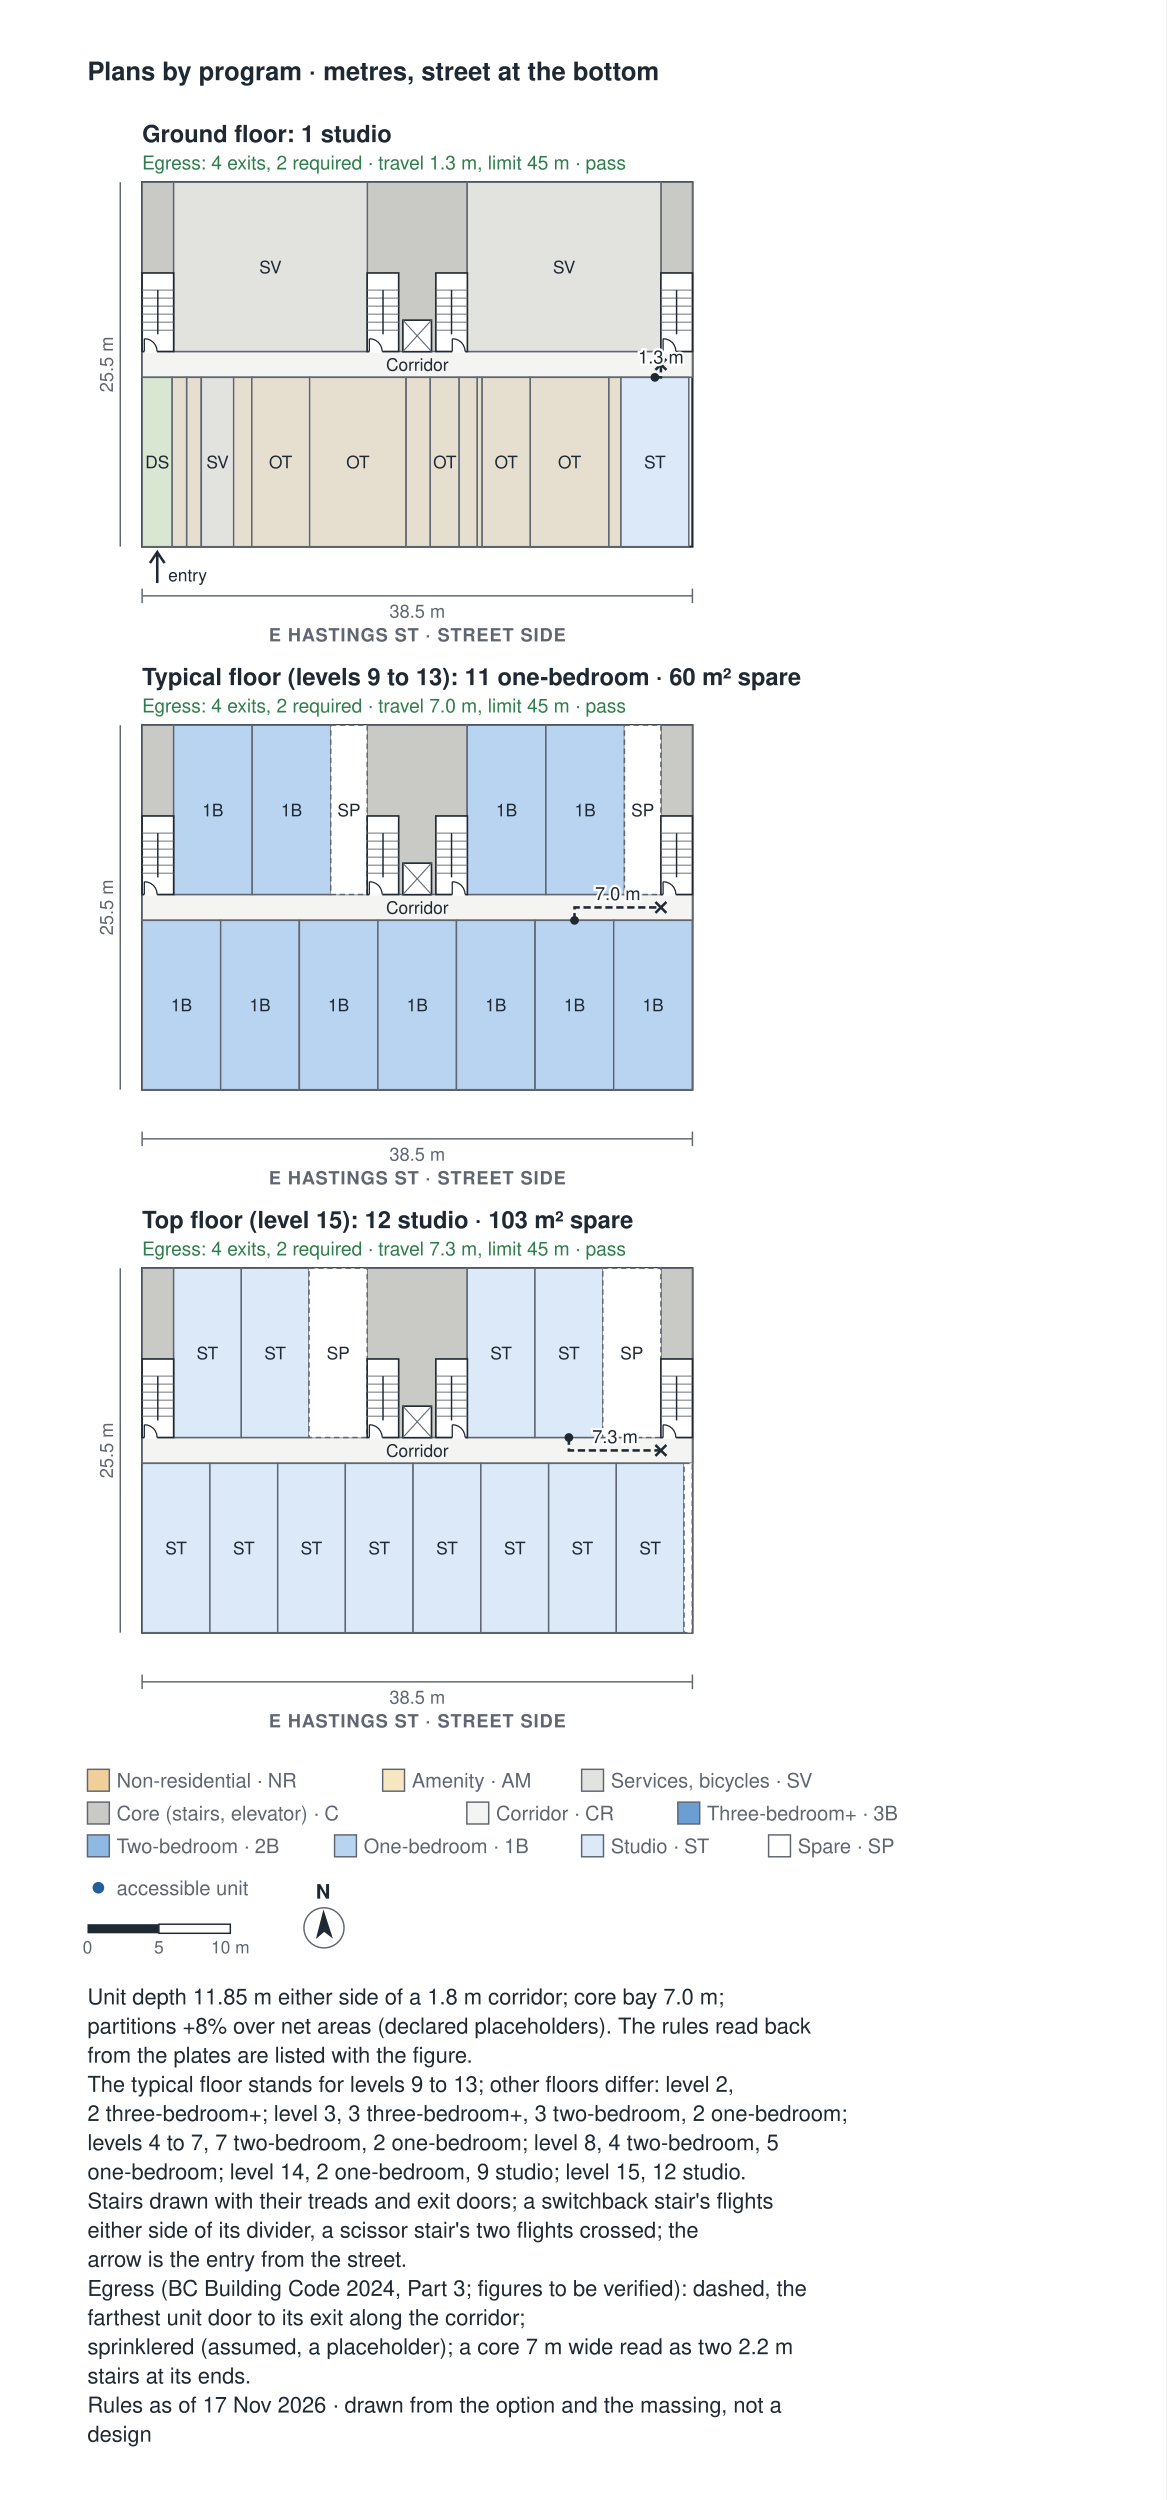
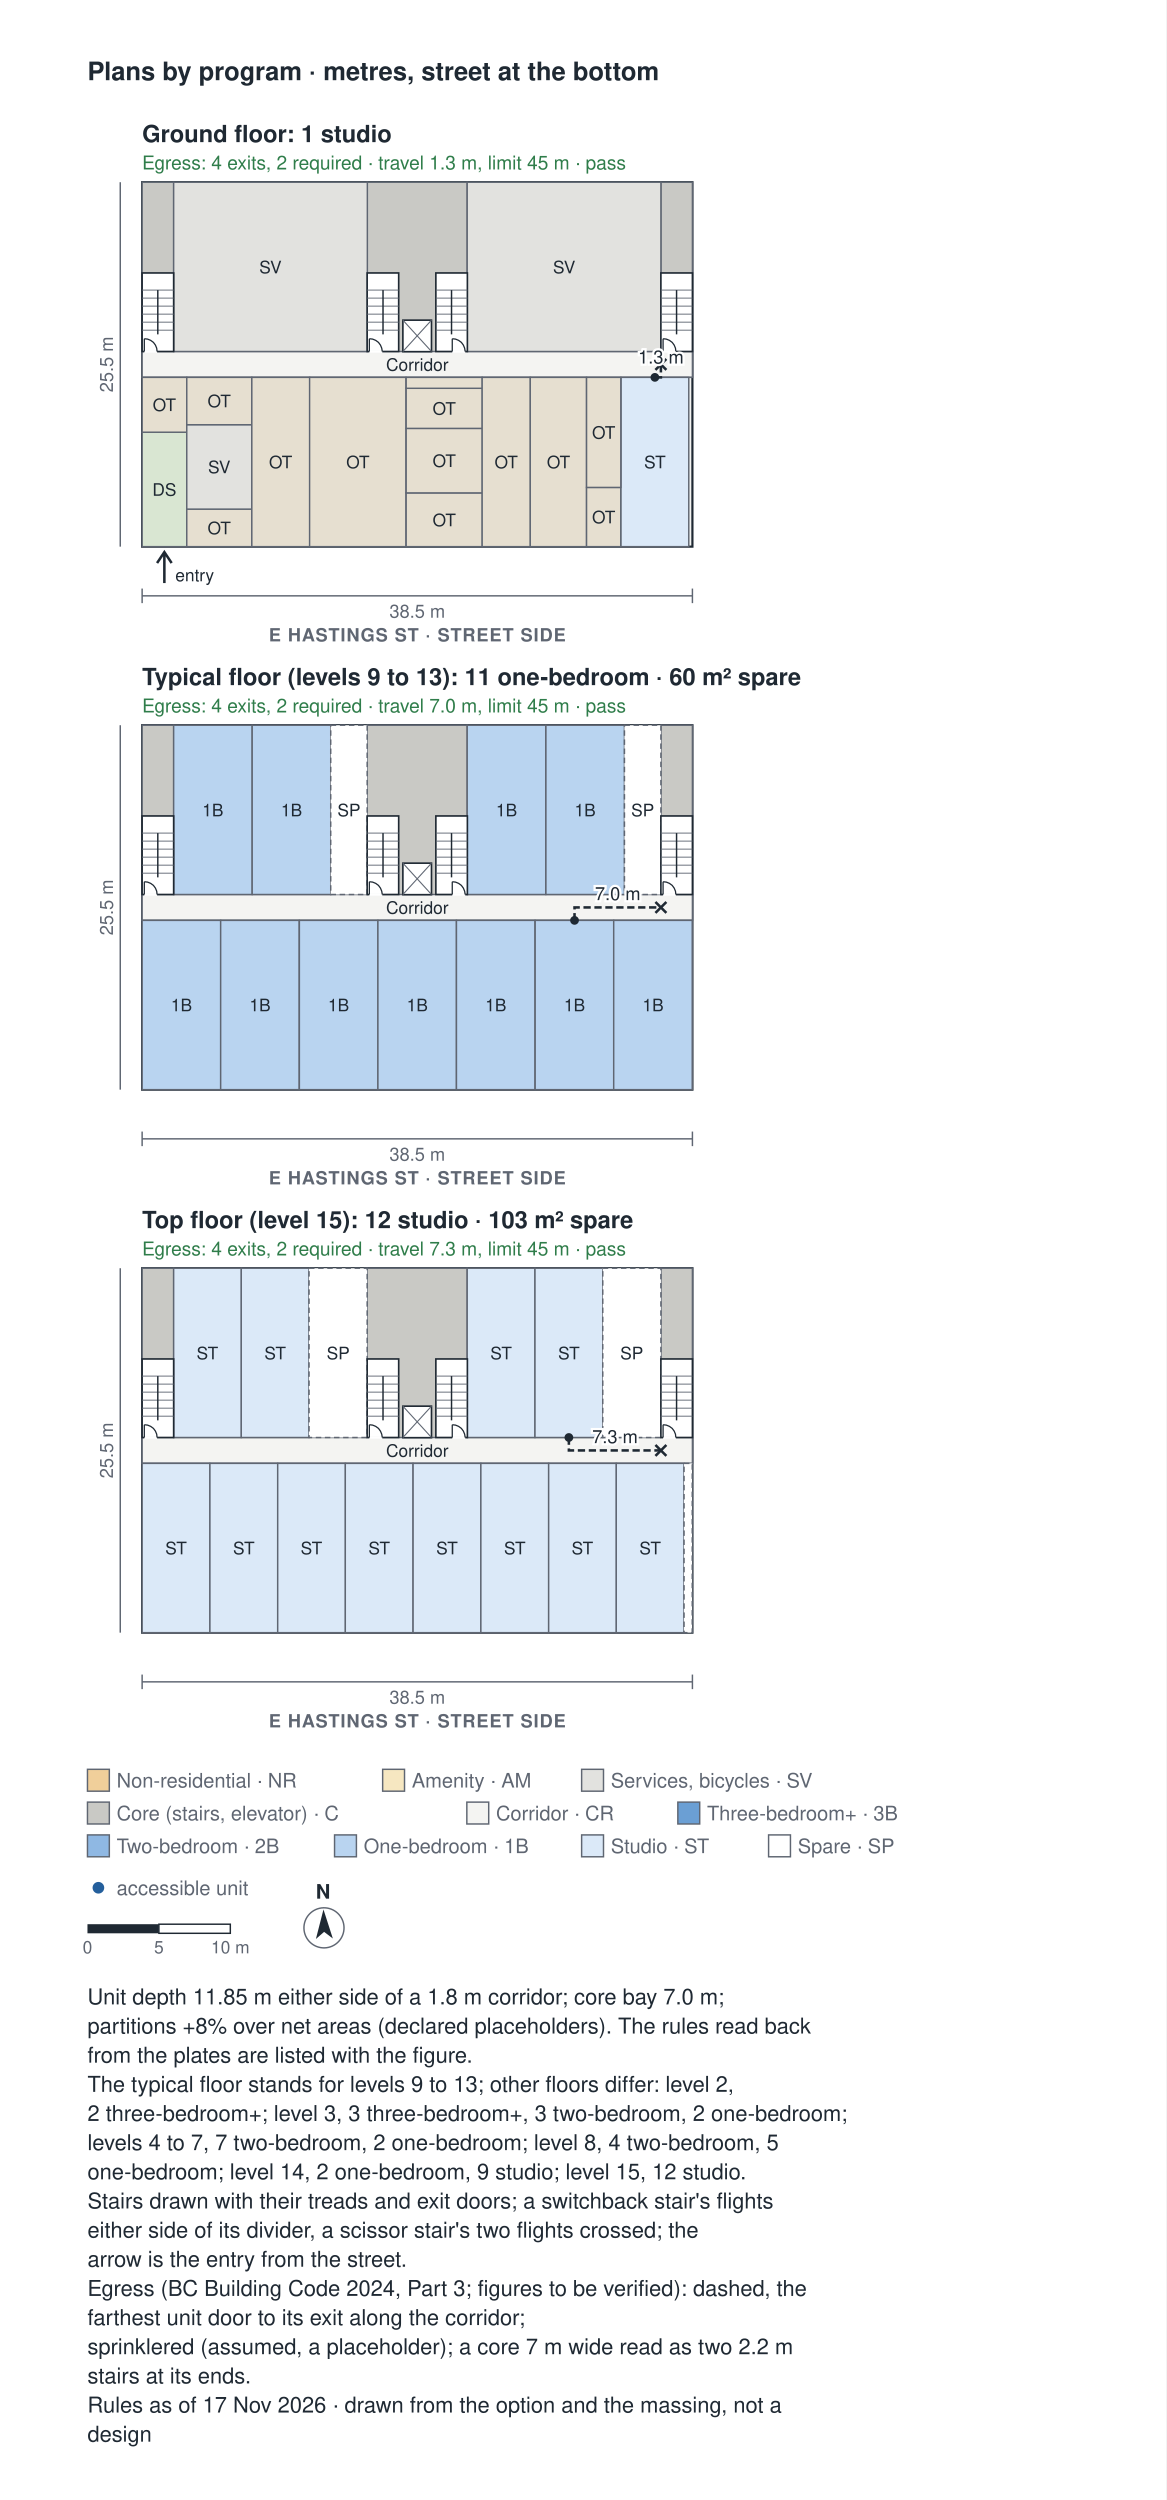
<svg xmlns="http://www.w3.org/2000/svg" width="640" height="1372" viewBox="0 0 640 1372" font-family="IBM Plex Sans, Helvetica, Arial, sans-serif" font-size="12" fill="#1f2933" role="img" aria-label="Floor plans by program">
  <rect width="100%" height="100%" fill="#ffffff" />
  <text x="48" y="44" font-size="14" font-weight="600">Plans by program · metres, street at the bottom</text>
  <text x="78.0" y="78.0" font-size="13" font-weight="600">Ground floor: 1 studio</text>
  <text x="78.0" y="93.0" font-size="10.5" fill="#2f7d4a">Egress: 4 exits, 2 required · travel 1.3 m, limit 45 m · pass</text>
  <rect x="78.0" y="100.0" width="302.0" height="200.0" fill="#f4f4f2" stroke="#1f2933" stroke-width="1.2" />
  <rect x="78.0" y="100.0" width="17.3" height="107.1" fill="#c9c9c5" stroke="#5f6672" stroke-width="0.8" />
  <rect x="201.5" y="100.0" width="54.9" height="107.1" fill="#c9c9c5" stroke="#5f6672" stroke-width="0.8" />
  <rect x="362.7" y="100.0" width="17.3" height="107.1" fill="#c9c9c5" stroke="#5f6672" stroke-width="0.8" />
  <rect x="78.0" y="192.9" width="302.0" height="14.1" fill="#f4f4f2" stroke="#5f6672" stroke-width="0.8" />
-   <rect x="78.0" y="207.1" width="16.5" height="92.9" fill="#d9e6d2" stroke="#5f6672" stroke-width="0.8" />
-   <rect x="94.5" y="207.1" width="7.9" height="92.9" fill="#e6dfd0" stroke="#5f6672" stroke-width="0.8" />
-   <rect x="102.5" y="207.1" width="7.9" height="92.9" fill="#e6dfd0" stroke="#5f6672" stroke-width="0.8" />
+   <rect x="78.0" y="237.2" width="24.5" height="62.8" fill="#d9e6d2" stroke="#5f6672" stroke-width="0.8" />
+   <rect x="78.0" y="207.1" width="24.5" height="30.1" fill="#e6dfd0" stroke="#5f6672" stroke-width="0.8" />
+   <rect x="102.5" y="279.4" width="35.7" height="20.6" fill="#e6dfd0" stroke="#5f6672" stroke-width="0.8" />
  <rect x="95.3" y="100.0" width="106.3" height="92.9" fill="#e2e2df" stroke="#5f6672" stroke-width="0.8" />
  <rect x="256.4" y="100.0" width="106.3" height="92.9" fill="#e2e2df" stroke="#5f6672" stroke-width="0.8" />
-   <rect x="110.5" y="207.1" width="17.8" height="92.9" fill="#e2e2df" stroke="#5f6672" stroke-width="0.8" />
-   <rect x="128.2" y="207.1" width="10.0" height="92.9" fill="#e6dfd0" stroke="#5f6672" stroke-width="0.8" />
+   <rect x="102.5" y="233.0" width="35.7" height="46.4" fill="#e2e2df" stroke="#5f6672" stroke-width="0.8" />
+   <rect x="102.5" y="207.1" width="35.7" height="26.0" fill="#e6dfd0" stroke="#5f6672" stroke-width="0.8" />
  <rect x="138.2" y="207.1" width="31.8" height="92.9" fill="#e6dfd0" stroke="#5f6672" stroke-width="0.8" />
  <rect x="169.9" y="207.1" width="52.9" height="92.9" fill="#e6dfd0" stroke="#5f6672" stroke-width="0.8" />
-   <rect x="222.9" y="207.1" width="13.3" height="92.9" fill="#e6dfd0" stroke="#5f6672" stroke-width="0.8" />
-   <rect x="236.1" y="207.1" width="15.9" height="92.9" fill="#e6dfd0" stroke="#5f6672" stroke-width="0.8" />
-   <rect x="252.0" y="207.1" width="10.0" height="92.9" fill="#e6dfd0" stroke="#5f6672" stroke-width="0.8" />
-   <rect x="261.9" y="207.1" width="2.7" height="92.9" fill="#e6dfd0" stroke="#5f6672" stroke-width="0.8" />
+   <rect x="222.9" y="270.5" width="41.8" height="29.5" fill="#e6dfd0" stroke="#5f6672" stroke-width="0.8" />
+   <rect x="222.9" y="235.1" width="41.8" height="35.4" fill="#e6dfd0" stroke="#5f6672" stroke-width="0.8" />
+   <rect x="222.9" y="213.0" width="41.8" height="22.1" fill="#e6dfd0" stroke="#5f6672" stroke-width="0.8" />
+   <rect x="222.9" y="207.1" width="41.8" height="6.0" fill="#e6dfd0" stroke="#5f6672" stroke-width="0.8" />
  <rect x="264.6" y="207.1" width="26.5" height="92.9" fill="#e6dfd0" stroke="#5f6672" stroke-width="0.8" />
-   <rect x="291.0" y="207.1" width="43.1" height="92.9" fill="#e6dfd0" stroke="#5f6672" stroke-width="0.8" />
-   <rect x="334.2" y="207.1" width="6.6" height="92.9" fill="#e6dfd0" stroke="#5f6672" stroke-width="0.8" />
+   <rect x="291.0" y="207.1" width="30.9" height="92.9" fill="#e6dfd0" stroke="#5f6672" stroke-width="0.8" />
+   <rect x="321.9" y="267.5" width="18.8" height="32.5" fill="#e6dfd0" stroke="#5f6672" stroke-width="0.8" />
  <rect x="340.8" y="207.1" width="37.2" height="92.9" fill="#dbe9f8" stroke="#5f6672" stroke-width="0.8" />
+   <rect x="321.9" y="207.1" width="18.8" height="60.4" fill="#e6dfd0" stroke="#5f6672" stroke-width="0.8" />
  <rect x="78.0" y="149.8" width="17.3" height="43.1" fill="#ffffff" stroke="#1f2933" stroke-width="0.9" />
  <path d="M78.0 159.2h17.3M78.0 163.6h17.3M78.0 168.0h17.3M78.0 172.4h17.3M78.0 176.8h17.3M78.0 181.2h17.3" stroke="#5f6672" stroke-width="0.5" fill="none" />
  <line x1="86.6" y1="159.2" x2="86.6" y2="183.5" stroke="#1f2933" stroke-width="0.8" />
  <line x1="79.2" y1="192.9" x2="86.2" y2="192.9" stroke="#ffffff" stroke-width="1.6" />
  <path d="M79.2 185.9L79.2 192.9M86.2 192.9L86.0 191.1L85.3 189.4L84.2 187.9L82.7 186.8L81.0 186.1L79.2 185.9" stroke="#1f2933" stroke-width="0.7" fill="none" />
  <rect x="201.5" y="149.8" width="17.3" height="43.1" fill="#ffffff" stroke="#1f2933" stroke-width="0.9" />
  <path d="M201.5 159.2h17.3M201.5 163.6h17.3M201.5 168.0h17.3M201.5 172.4h17.3M201.5 176.8h17.3M201.5 181.2h17.3" stroke="#5f6672" stroke-width="0.5" fill="none" />
  <line x1="210.2" y1="159.2" x2="210.2" y2="183.5" stroke="#1f2933" stroke-width="0.8" />
  <line x1="202.7" y1="192.9" x2="209.8" y2="192.9" stroke="#ffffff" stroke-width="1.6" />
  <path d="M202.7 185.9L202.7 192.9M209.8 192.9L209.5 191.1L208.8 189.4L207.7 187.9L206.2 186.8L204.5 186.1L202.7 185.9" stroke="#1f2933" stroke-width="0.7" fill="none" />
  <rect x="239.2" y="149.8" width="17.3" height="43.1" fill="#ffffff" stroke="#1f2933" stroke-width="0.9" />
  <path d="M239.2 159.2h17.3M239.2 163.6h17.3M239.2 168.0h17.3M239.2 172.4h17.3M239.2 176.8h17.3M239.2 181.2h17.3" stroke="#5f6672" stroke-width="0.5" fill="none" />
  <line x1="247.8" y1="159.2" x2="247.8" y2="183.5" stroke="#1f2933" stroke-width="0.8" />
  <line x1="248.2" y1="192.9" x2="255.3" y2="192.9" stroke="#ffffff" stroke-width="1.6" />
  <path d="M248.2 185.9L248.2 192.9M255.3 192.9L255.0 191.1L254.3 189.4L253.2 187.9L251.7 186.8L250.0 186.1L248.2 185.9" stroke="#1f2933" stroke-width="0.7" fill="none" />
  <rect x="221.1" y="175.7" width="15.7" height="17.3" fill="#ffffff" stroke="#1f2933" stroke-width="0.9" />
  <path d="M221.1 175.7L236.8 192.9M221.1 192.9L236.8 175.7" stroke="#5f6672" stroke-width="0.6" fill="none" />
  <rect x="362.7" y="149.8" width="17.3" height="43.1" fill="#ffffff" stroke="#1f2933" stroke-width="0.9" />
  <path d="M362.7 159.2h17.3M362.7 163.6h17.3M362.7 168.0h17.3M362.7 172.4h17.3M362.7 176.8h17.3M362.7 181.2h17.3" stroke="#5f6672" stroke-width="0.5" fill="none" />
  <line x1="371.3" y1="159.2" x2="371.3" y2="183.5" stroke="#1f2933" stroke-width="0.8" />
  <line x1="363.9" y1="192.9" x2="370.9" y2="192.9" stroke="#ffffff" stroke-width="1.6" />
  <path d="M363.9 185.9L363.9 192.9M370.9 192.9L370.7 191.1L370.0 189.4L368.9 187.9L367.4 186.8L365.7 186.1L363.9 185.9" stroke="#1f2933" stroke-width="0.7" fill="none" />
  <text x="229.0" y="203.5" font-size="9.5" text-anchor="middle" fill="#1f2933">Corridor</text>
-   <text x="86.3" y="257.0" font-size="9.5" text-anchor="middle" fill="#1f2933">DS</text>
+   <text x="90.2" y="272.1" font-size="9.5" text-anchor="middle" fill="#1f2933">DS</text>
+   <text x="90.2" y="225.6" font-size="9.5" text-anchor="middle" fill="#1f2933">OT</text>
+   <text x="120.3" y="293.2" font-size="9.5" text-anchor="middle" fill="#1f2933">OT</text>
  <text x="148.4" y="150.0" font-size="9.5" text-anchor="middle" fill="#1f2933">SV</text>
  <text x="309.6" y="150.0" font-size="9.5" text-anchor="middle" fill="#1f2933">SV</text>
-   <text x="119.4" y="257.0" font-size="9.5" text-anchor="middle" fill="#1f2933">SV</text>
+   <text x="120.3" y="259.7" font-size="9.5" text-anchor="middle" fill="#1f2933">SV</text>
+   <text x="120.3" y="223.5" font-size="9.5" text-anchor="middle" fill="#1f2933">OT</text>
  <text x="154.0" y="257.0" font-size="9.5" text-anchor="middle" fill="#1f2933">OT</text>
  <text x="196.4" y="257.0" font-size="9.5" text-anchor="middle" fill="#1f2933">OT</text>
-   <text x="244.1" y="257.0" font-size="9.5" text-anchor="middle" fill="#1f2933">OT</text>
+   <text x="243.8" y="288.8" font-size="9.5" text-anchor="middle" fill="#1f2933">OT</text>
+   <text x="243.8" y="256.3" font-size="9.5" text-anchor="middle" fill="#1f2933">OT</text>
+   <text x="243.8" y="227.6" font-size="9.5" text-anchor="middle" fill="#1f2933">OT</text>
  <text x="277.8" y="257.0" font-size="9.5" text-anchor="middle" fill="#1f2933">OT</text>
-   <text x="312.6" y="257.0" font-size="9.5" text-anchor="middle" fill="#1f2933">OT</text>
+   <text x="306.5" y="257.0" font-size="9.5" text-anchor="middle" fill="#1f2933">OT</text>
+   <text x="331.3" y="287.2" font-size="9.5" text-anchor="middle" fill="#1f2933">OT</text>
  <text x="359.4" y="257.0" font-size="9.5" text-anchor="middle" fill="#1f2933">ST</text>
+   <text x="331.3" y="240.8" font-size="9.5" text-anchor="middle" fill="#1f2933">OT</text>
  <polyline points="359.4,207.1 362.7,207.1 362.7,200.0" fill="none" stroke="#1f2933" stroke-width="1.4" stroke-dasharray="4 2" />
  <circle cx="359.4" cy="207.1" r="2.4" fill="#1f2933" />
  <path d="M 359.7 197.0 L 365.7 203.0 M 359.7 203.0 L 365.7 197.0" stroke="#1f2933" stroke-width="1.4" />
  <text x="362.7" y="199.5" font-size="10" text-anchor="middle" fill="#1f2933" stroke="#ffffff" stroke-width="2.5" paint-order="stroke">1.3 m</text>
-   <path d="M86.3 320.0V303.0M82.3 309.0L86.3 303.0L90.3 309.0" stroke="#1f2933" stroke-width="1.4" fill="none" />
-   <text x="92.3" y="319.0" font-size="9.5" fill="#1f2933">entry</text>
+   <path d="M90.2 320.0V303.0M86.2 309.0L90.2 303.0L94.2 309.0" stroke="#1f2933" stroke-width="1.4" fill="none" />
+   <text x="96.2" y="319.0" font-size="9.5" fill="#1f2933">entry</text>
  <path d="M78.0 327.0H380.0M78.0 323.0V331.0M380.0 323.0V331.0" stroke="#5f6672" stroke-width="0.8" fill="none" />
  <text x="229.0" y="339.0" font-size="10" text-anchor="middle" fill="#5f6672">38.5 m</text>
  <text x="229.0" y="352.0" font-size="10" font-weight="600" letter-spacing="0.5" text-anchor="middle" fill="#5f6672">E HASTINGS ST · STREET SIDE</text>
  <line x1="66.0" y1="100.0" x2="66.0" y2="300.0" stroke="#5f6672" stroke-width="0.8" />
  <text x="62.0" y="200.0" font-size="10" text-anchor="middle" fill="#5f6672" transform="rotate(-90 62.0 200.0)">25.5 m</text>
  <text x="78.0" y="376.0" font-size="13" font-weight="600">Typical floor (levels 9 to 13): 11 one-bedroom · 60 m² spare</text>
  <text x="78.0" y="391.0" font-size="10.5" fill="#2f7d4a">Egress: 4 exits, 2 required · travel 7.0 m, limit 45 m · pass</text>
  <rect x="78.0" y="398.0" width="302.0" height="200.0" fill="#f4f4f2" stroke="#1f2933" stroke-width="1.2" />
  <rect x="78.0" y="398.0" width="17.3" height="107.1" fill="#c9c9c5" stroke="#5f6672" stroke-width="0.8" />
  <rect x="201.5" y="398.0" width="54.9" height="107.1" fill="#c9c9c5" stroke="#5f6672" stroke-width="0.8" />
  <rect x="362.7" y="398.0" width="17.3" height="107.1" fill="#c9c9c5" stroke="#5f6672" stroke-width="0.8" />
  <rect x="78.0" y="490.9" width="302.0" height="14.1" fill="#f4f4f2" stroke="#5f6672" stroke-width="0.8" />
  <rect x="78.0" y="505.1" width="43.1" height="92.9" fill="#b9d4f0" stroke="#5f6672" stroke-width="0.8" />
  <rect x="121.1" y="505.1" width="43.1" height="92.9" fill="#b9d4f0" stroke="#5f6672" stroke-width="0.8" />
  <rect x="164.3" y="505.1" width="43.1" height="92.9" fill="#b9d4f0" stroke="#5f6672" stroke-width="0.8" />
  <rect x="207.4" y="505.1" width="43.1" height="92.9" fill="#b9d4f0" stroke="#5f6672" stroke-width="0.8" />
  <rect x="250.5" y="505.1" width="43.1" height="92.9" fill="#b9d4f0" stroke="#5f6672" stroke-width="0.8" />
  <rect x="293.7" y="505.1" width="43.1" height="92.9" fill="#b9d4f0" stroke="#5f6672" stroke-width="0.8" />
  <rect x="336.8" y="505.1" width="43.1" height="92.9" fill="#b9d4f0" stroke="#5f6672" stroke-width="0.8" />
  <rect x="95.3" y="398.0" width="43.1" height="92.9" fill="#b9d4f0" stroke="#5f6672" stroke-width="0.8" />
  <rect x="138.4" y="398.0" width="43.1" height="92.9" fill="#b9d4f0" stroke="#5f6672" stroke-width="0.8" />
  <rect x="256.4" y="398.0" width="43.1" height="92.9" fill="#b9d4f0" stroke="#5f6672" stroke-width="0.8" />
  <rect x="299.6" y="398.0" width="43.1" height="92.9" fill="#b9d4f0" stroke="#5f6672" stroke-width="0.8" />
  <rect x="181.5" y="398.0" width="20.0" height="92.9" fill="#ffffff" stroke="#5f6672" stroke-width="0.8" stroke-dasharray="3 2" />
  <rect x="342.7" y="398.0" width="20.0" height="92.9" fill="#ffffff" stroke="#5f6672" stroke-width="0.8" stroke-dasharray="3 2" />
  <rect x="78.0" y="447.8" width="17.3" height="43.1" fill="#ffffff" stroke="#1f2933" stroke-width="0.9" />
  <path d="M78.0 457.2h17.3M78.0 461.6h17.3M78.0 466.0h17.3M78.0 470.4h17.3M78.0 474.8h17.3M78.0 479.2h17.3" stroke="#5f6672" stroke-width="0.5" fill="none" />
  <line x1="86.6" y1="457.2" x2="86.6" y2="481.5" stroke="#1f2933" stroke-width="0.8" />
  <line x1="79.2" y1="490.9" x2="86.2" y2="490.9" stroke="#ffffff" stroke-width="1.6" />
  <path d="M79.2 483.9L79.2 490.9M86.2 490.9L86.0 489.1L85.3 487.4L84.2 485.9L82.7 484.8L81.0 484.1L79.2 483.9" stroke="#1f2933" stroke-width="0.7" fill="none" />
  <rect x="201.5" y="447.8" width="17.3" height="43.1" fill="#ffffff" stroke="#1f2933" stroke-width="0.9" />
  <path d="M201.5 457.2h17.3M201.5 461.6h17.3M201.5 466.0h17.3M201.5 470.4h17.3M201.5 474.8h17.3M201.5 479.2h17.3" stroke="#5f6672" stroke-width="0.5" fill="none" />
  <line x1="210.2" y1="457.2" x2="210.2" y2="481.5" stroke="#1f2933" stroke-width="0.8" />
  <line x1="202.7" y1="490.9" x2="209.8" y2="490.9" stroke="#ffffff" stroke-width="1.6" />
  <path d="M202.7 483.9L202.7 490.9M209.8 490.9L209.5 489.1L208.8 487.4L207.7 485.9L206.2 484.8L204.5 484.1L202.7 483.9" stroke="#1f2933" stroke-width="0.7" fill="none" />
  <rect x="239.2" y="447.8" width="17.3" height="43.1" fill="#ffffff" stroke="#1f2933" stroke-width="0.9" />
  <path d="M239.2 457.2h17.3M239.2 461.6h17.3M239.2 466.0h17.3M239.2 470.4h17.3M239.2 474.8h17.3M239.2 479.2h17.3" stroke="#5f6672" stroke-width="0.5" fill="none" />
  <line x1="247.8" y1="457.2" x2="247.8" y2="481.5" stroke="#1f2933" stroke-width="0.8" />
  <line x1="248.2" y1="490.9" x2="255.3" y2="490.9" stroke="#ffffff" stroke-width="1.6" />
  <path d="M248.2 483.9L248.2 490.9M255.3 490.9L255.0 489.1L254.3 487.4L253.2 485.9L251.7 484.8L250.0 484.1L248.2 483.9" stroke="#1f2933" stroke-width="0.7" fill="none" />
  <rect x="221.1" y="473.7" width="15.7" height="17.3" fill="#ffffff" stroke="#1f2933" stroke-width="0.9" />
  <path d="M221.1 473.7L236.8 490.9M221.1 490.9L236.8 473.7" stroke="#5f6672" stroke-width="0.6" fill="none" />
  <rect x="362.7" y="447.8" width="17.3" height="43.1" fill="#ffffff" stroke="#1f2933" stroke-width="0.9" />
  <path d="M362.7 457.2h17.3M362.7 461.6h17.3M362.7 466.0h17.3M362.7 470.4h17.3M362.7 474.8h17.3M362.7 479.2h17.3" stroke="#5f6672" stroke-width="0.5" fill="none" />
  <line x1="371.3" y1="457.2" x2="371.3" y2="481.5" stroke="#1f2933" stroke-width="0.8" />
  <line x1="363.9" y1="490.9" x2="370.9" y2="490.9" stroke="#ffffff" stroke-width="1.6" />
  <path d="M363.9 483.9L363.9 490.9M370.9 490.9L370.7 489.1L370.0 487.4L368.9 485.9L367.4 484.8L365.7 484.1L363.9 483.9" stroke="#1f2933" stroke-width="0.7" fill="none" />
  <text x="229.0" y="501.5" font-size="9.5" text-anchor="middle" fill="#1f2933">Corridor</text>
  <text x="99.6" y="555.0" font-size="9.5" text-anchor="middle" fill="#1f2933">1B</text>
  <text x="142.7" y="555.0" font-size="9.5" text-anchor="middle" fill="#1f2933">1B</text>
  <text x="185.8" y="555.0" font-size="9.5" text-anchor="middle" fill="#1f2933">1B</text>
  <text x="229.0" y="555.0" font-size="9.5" text-anchor="middle" fill="#1f2933">1B</text>
  <text x="272.1" y="555.0" font-size="9.5" text-anchor="middle" fill="#1f2933">1B</text>
  <text x="315.3" y="555.0" font-size="9.5" text-anchor="middle" fill="#1f2933">1B</text>
  <text x="358.4" y="555.0" font-size="9.5" text-anchor="middle" fill="#1f2933">1B</text>
  <text x="116.8" y="448.0" font-size="9.5" text-anchor="middle" fill="#1f2933">1B</text>
  <text x="160.0" y="448.0" font-size="9.5" text-anchor="middle" fill="#1f2933">1B</text>
  <text x="278.0" y="448.0" font-size="9.5" text-anchor="middle" fill="#1f2933">1B</text>
  <text x="321.1" y="448.0" font-size="9.5" text-anchor="middle" fill="#1f2933">1B</text>
  <text x="191.5" y="448.0" font-size="9.5" text-anchor="middle" fill="#1f2933">SP</text>
  <text x="352.7" y="448.0" font-size="9.5" text-anchor="middle" fill="#1f2933">SP</text>
  <polyline points="315.3,505.1 315.3,498.0 362.7,498.0" fill="none" stroke="#1f2933" stroke-width="1.4" stroke-dasharray="4 2" />
  <circle cx="315.3" cy="505.1" r="2.4" fill="#1f2933" />
  <path d="M 359.7 495.0 L 365.7 501.0 M 359.7 501.0 L 365.7 495.0" stroke="#1f2933" stroke-width="1.4" />
  <text x="339.0" y="494.0" font-size="10" text-anchor="middle" fill="#1f2933" stroke="#ffffff" stroke-width="2.5" paint-order="stroke">7.0 m</text>
  <path d="M78.0 625.0H380.0M78.0 621.0V629.0M380.0 621.0V629.0" stroke="#5f6672" stroke-width="0.8" fill="none" />
  <text x="229.0" y="637.0" font-size="10" text-anchor="middle" fill="#5f6672">38.5 m</text>
  <text x="229.0" y="650.0" font-size="10" font-weight="600" letter-spacing="0.5" text-anchor="middle" fill="#5f6672">E HASTINGS ST · STREET SIDE</text>
  <line x1="66.0" y1="398.0" x2="66.0" y2="598.0" stroke="#5f6672" stroke-width="0.8" />
  <text x="62.0" y="498.0" font-size="10" text-anchor="middle" fill="#5f6672" transform="rotate(-90 62.0 498.0)">25.5 m</text>
  <text x="78.0" y="674.0" font-size="13" font-weight="600">Top floor (level 15): 12 studio · 103 m² spare</text>
  <text x="78.0" y="689.0" font-size="10.5" fill="#2f7d4a">Egress: 4 exits, 2 required · travel 7.3 m, limit 45 m · pass</text>
  <rect x="78.0" y="696.0" width="302.0" height="200.0" fill="#f4f4f2" stroke="#1f2933" stroke-width="1.2" />
  <rect x="78.0" y="696.0" width="17.3" height="107.1" fill="#c9c9c5" stroke="#5f6672" stroke-width="0.8" />
  <rect x="201.5" y="696.0" width="54.9" height="107.1" fill="#c9c9c5" stroke="#5f6672" stroke-width="0.8" />
  <rect x="362.7" y="696.0" width="17.3" height="107.1" fill="#c9c9c5" stroke="#5f6672" stroke-width="0.8" />
  <rect x="78.0" y="788.9" width="302.0" height="14.1" fill="#f4f4f2" stroke="#5f6672" stroke-width="0.8" />
  <rect x="78.0" y="803.1" width="37.2" height="92.9" fill="#dbe9f8" stroke="#5f6672" stroke-width="0.8" />
  <rect x="115.2" y="803.1" width="37.2" height="92.9" fill="#dbe9f8" stroke="#5f6672" stroke-width="0.8" />
  <rect x="152.4" y="803.1" width="37.2" height="92.9" fill="#dbe9f8" stroke="#5f6672" stroke-width="0.8" />
  <rect x="189.5" y="803.1" width="37.2" height="92.9" fill="#dbe9f8" stroke="#5f6672" stroke-width="0.8" />
  <rect x="226.7" y="803.1" width="37.2" height="92.9" fill="#dbe9f8" stroke="#5f6672" stroke-width="0.8" />
  <rect x="263.9" y="803.1" width="37.2" height="92.9" fill="#dbe9f8" stroke="#5f6672" stroke-width="0.8" />
  <rect x="301.1" y="803.1" width="37.2" height="92.9" fill="#dbe9f8" stroke="#5f6672" stroke-width="0.8" />
  <rect x="338.2" y="803.1" width="37.2" height="92.9" fill="#dbe9f8" stroke="#5f6672" stroke-width="0.8" />
  <rect x="95.3" y="696.0" width="37.2" height="92.9" fill="#dbe9f8" stroke="#5f6672" stroke-width="0.8" />
  <rect x="132.4" y="696.0" width="37.2" height="92.9" fill="#dbe9f8" stroke="#5f6672" stroke-width="0.8" />
  <rect x="256.4" y="696.0" width="37.2" height="92.9" fill="#dbe9f8" stroke="#5f6672" stroke-width="0.8" />
  <rect x="293.6" y="696.0" width="37.2" height="92.9" fill="#dbe9f8" stroke="#5f6672" stroke-width="0.8" />
  <rect x="375.4" y="803.1" width="4.5" height="92.9" fill="#ffffff" stroke="#5f6672" stroke-width="0.8" stroke-dasharray="3 2" />
  <rect x="169.6" y="696.0" width="31.9" height="92.9" fill="#ffffff" stroke="#5f6672" stroke-width="0.8" stroke-dasharray="3 2" />
  <rect x="330.8" y="696.0" width="31.9" height="92.9" fill="#ffffff" stroke="#5f6672" stroke-width="0.8" stroke-dasharray="3 2" />
  <rect x="78.0" y="745.8" width="17.3" height="43.1" fill="#ffffff" stroke="#1f2933" stroke-width="0.9" />
  <path d="M78.0 755.2h17.3M78.0 759.6h17.3M78.0 764.0h17.3M78.0 768.4h17.3M78.0 772.8h17.3M78.0 777.2h17.3" stroke="#5f6672" stroke-width="0.5" fill="none" />
  <line x1="86.6" y1="755.2" x2="86.6" y2="779.5" stroke="#1f2933" stroke-width="0.8" />
  <line x1="79.2" y1="788.9" x2="86.2" y2="788.9" stroke="#ffffff" stroke-width="1.6" />
  <path d="M79.2 781.9L79.2 788.9M86.2 788.9L86.0 787.1L85.3 785.4L84.2 783.9L82.7 782.8L81.0 782.1L79.2 781.9" stroke="#1f2933" stroke-width="0.7" fill="none" />
  <rect x="201.5" y="745.8" width="17.3" height="43.1" fill="#ffffff" stroke="#1f2933" stroke-width="0.9" />
  <path d="M201.5 755.2h17.3M201.5 759.6h17.3M201.5 764.0h17.3M201.5 768.4h17.3M201.5 772.8h17.3M201.5 777.2h17.3" stroke="#5f6672" stroke-width="0.5" fill="none" />
  <line x1="210.2" y1="755.2" x2="210.2" y2="779.5" stroke="#1f2933" stroke-width="0.8" />
  <line x1="202.7" y1="788.9" x2="209.8" y2="788.9" stroke="#ffffff" stroke-width="1.6" />
  <path d="M202.7 781.9L202.7 788.9M209.8 788.9L209.5 787.1L208.8 785.4L207.7 783.9L206.2 782.8L204.5 782.1L202.7 781.9" stroke="#1f2933" stroke-width="0.7" fill="none" />
  <rect x="239.2" y="745.8" width="17.3" height="43.1" fill="#ffffff" stroke="#1f2933" stroke-width="0.9" />
  <path d="M239.2 755.2h17.3M239.2 759.6h17.3M239.2 764.0h17.3M239.2 768.4h17.3M239.2 772.8h17.3M239.2 777.2h17.3" stroke="#5f6672" stroke-width="0.5" fill="none" />
  <line x1="247.8" y1="755.2" x2="247.8" y2="779.5" stroke="#1f2933" stroke-width="0.8" />
  <line x1="248.2" y1="788.9" x2="255.3" y2="788.9" stroke="#ffffff" stroke-width="1.6" />
  <path d="M248.2 781.9L248.2 788.9M255.3 788.9L255.0 787.1L254.3 785.4L253.2 783.9L251.7 782.8L250.0 782.1L248.2 781.9" stroke="#1f2933" stroke-width="0.7" fill="none" />
  <rect x="221.1" y="771.7" width="15.7" height="17.3" fill="#ffffff" stroke="#1f2933" stroke-width="0.9" />
  <path d="M221.1 771.7L236.8 788.9M221.1 788.9L236.8 771.7" stroke="#5f6672" stroke-width="0.6" fill="none" />
  <rect x="362.7" y="745.8" width="17.3" height="43.1" fill="#ffffff" stroke="#1f2933" stroke-width="0.9" />
  <path d="M362.7 755.2h17.3M362.7 759.6h17.3M362.7 764.0h17.3M362.7 768.4h17.3M362.7 772.8h17.3M362.7 777.2h17.3" stroke="#5f6672" stroke-width="0.5" fill="none" />
  <line x1="371.3" y1="755.2" x2="371.3" y2="779.5" stroke="#1f2933" stroke-width="0.8" />
  <line x1="363.9" y1="788.9" x2="370.9" y2="788.9" stroke="#ffffff" stroke-width="1.6" />
  <path d="M363.9 781.9L363.9 788.9M370.9 788.9L370.7 787.1L370.0 785.4L368.9 783.9L367.4 782.8L365.7 782.1L363.9 781.9" stroke="#1f2933" stroke-width="0.7" fill="none" />
  <text x="229.0" y="799.5" font-size="9.5" text-anchor="middle" fill="#1f2933">Corridor</text>
  <text x="96.6" y="853.0" font-size="9.5" text-anchor="middle" fill="#1f2933">ST</text>
  <text x="133.8" y="853.0" font-size="9.5" text-anchor="middle" fill="#1f2933">ST</text>
  <text x="170.9" y="853.0" font-size="9.5" text-anchor="middle" fill="#1f2933">ST</text>
  <text x="208.1" y="853.0" font-size="9.5" text-anchor="middle" fill="#1f2933">ST</text>
  <text x="245.3" y="853.0" font-size="9.5" text-anchor="middle" fill="#1f2933">ST</text>
  <text x="282.5" y="853.0" font-size="9.5" text-anchor="middle" fill="#1f2933">ST</text>
  <text x="319.6" y="853.0" font-size="9.5" text-anchor="middle" fill="#1f2933">ST</text>
  <text x="356.8" y="853.0" font-size="9.5" text-anchor="middle" fill="#1f2933">ST</text>
  <text x="113.8" y="746.0" font-size="9.5" text-anchor="middle" fill="#1f2933">ST</text>
  <text x="151.0" y="746.0" font-size="9.5" text-anchor="middle" fill="#1f2933">ST</text>
  <text x="275.0" y="746.0" font-size="9.5" text-anchor="middle" fill="#1f2933">ST</text>
  <text x="312.2" y="746.0" font-size="9.5" text-anchor="middle" fill="#1f2933">ST</text>
  <text x="185.6" y="746.0" font-size="9.5" text-anchor="middle" fill="#1f2933">SP</text>
  <text x="346.7" y="746.0" font-size="9.5" text-anchor="middle" fill="#1f2933">SP</text>
  <polyline points="312.2,788.9 312.2,796.0 362.7,796.0" fill="none" stroke="#1f2933" stroke-width="1.4" stroke-dasharray="4 2" />
  <circle cx="312.2" cy="788.9" r="2.4" fill="#1f2933" />
  <path d="M 359.7 793.0 L 365.7 799.0 M 359.7 799.0 L 365.7 793.0" stroke="#1f2933" stroke-width="1.4" />
  <text x="337.5" y="792.0" font-size="10" text-anchor="middle" fill="#1f2933" stroke="#ffffff" stroke-width="2.5" paint-order="stroke">7.3 m</text>
  <path d="M78.0 923.0H380.0M78.0 919.0V927.0M380.0 919.0V927.0" stroke="#5f6672" stroke-width="0.8" fill="none" />
  <text x="229.0" y="935.0" font-size="10" text-anchor="middle" fill="#5f6672">38.5 m</text>
  <text x="229.0" y="948.0" font-size="10" font-weight="600" letter-spacing="0.5" text-anchor="middle" fill="#5f6672">E HASTINGS ST · STREET SIDE</text>
  <line x1="66.0" y1="696.0" x2="66.0" y2="896.0" stroke="#5f6672" stroke-width="0.8" />
  <text x="62.0" y="796.0" font-size="10" text-anchor="middle" fill="#5f6672" transform="rotate(-90 62.0 796.0)">25.5 m</text>
  <g transform="translate(0.0 980.0)">
    <rect x="48.0" y="-9.0" width="12" height="12" fill="#f0cf9a" stroke="#5f6672" stroke-width="0.8" />
    <text x="64.0" y="1.0" fill="#5f6672" font-size="11">Non-residential · NR</text>
    <rect x="210.0" y="-9.0" width="12" height="12" fill="#f6e7c1" stroke="#5f6672" stroke-width="0.8" />
    <text x="226.0" y="1.0" fill="#5f6672" font-size="11">Amenity · AM</text>
    <rect x="319.2" y="-9.0" width="12" height="12" fill="#e2e2df" stroke="#5f6672" stroke-width="0.8" />
    <text x="335.2" y="1.0" fill="#5f6672" font-size="11">Services, bicycles · SV</text>
    <rect x="48.0" y="9.0" width="12" height="12" fill="#c9c9c5" stroke="#5f6672" stroke-width="0.8" />
    <text x="64.0" y="19.0" fill="#5f6672" font-size="11">Core (stairs, elevator) · C</text>
    <rect x="256.2" y="9.0" width="12" height="12" fill="#f4f4f2" stroke="#5f6672" stroke-width="0.8" />
    <text x="272.2" y="19.0" fill="#5f6672" font-size="11">Corridor · CR</text>
    <rect x="372.0" y="9.0" width="12" height="12" fill="#6b9fd4" stroke="#5f6672" stroke-width="0.8" />
    <text x="388.0" y="19.0" fill="#5f6672" font-size="11">Three-bedroom+ · 3B</text>
    <rect x="48.0" y="27.0" width="12" height="12" fill="#8fb8e3" stroke="#5f6672" stroke-width="0.8" />
    <text x="64.0" y="37.0" fill="#5f6672" font-size="11">Two-bedroom · 2B</text>
    <rect x="183.6" y="27.0" width="12" height="12" fill="#b9d4f0" stroke="#5f6672" stroke-width="0.8" />
    <text x="199.6" y="37.0" fill="#5f6672" font-size="11">One-bedroom · 1B</text>
    <rect x="319.2" y="27.0" width="12" height="12" fill="#dbe9f8" stroke="#5f6672" stroke-width="0.8" />
    <text x="335.2" y="37.0" fill="#5f6672" font-size="11">Studio · ST</text>
    <rect x="421.8" y="27.0" width="12" height="12" fill="#ffffff" stroke="#5f6672" stroke-width="0.8" />
    <text x="437.8" y="37.0" fill="#5f6672" font-size="11">Spare · SP</text>
  </g>
  <circle cx="54" cy="1036.0" r="3.2" fill="#245f9c" />
  <text x="64" y="1040.0" font-size="11" fill="#5f6672">accessible unit</text>
  <rect x="48.0" y="1056.0" width="39.2" height="5" fill="#1f2933" />
  <rect x="87.2" y="1056.0" width="39.2" height="5" fill="#ffffff" stroke="#1f2933" stroke-width="0.8" />
  <text x="48.0" y="1072.0" font-size="9.5" text-anchor="middle" fill="#5f6672">0</text>
  <text x="87.2" y="1072.0" font-size="9.5" text-anchor="middle" fill="#5f6672">5</text>
  <text x="126.4" y="1072.0" font-size="9.5" text-anchor="middle" fill="#5f6672">10 m</text>
  <g transform="rotate(-1.6 177.8 1058.0)">
    <circle cx="177.8" cy="1058.0" r="11.0" fill="#ffffff" stroke="#5f6672" stroke-width="0.8" />
    <polygon points="177.8,1047.9 182.5,1064.0 177.8,1060.2 173.2,1064.0" fill="#1f2933" />
  </g>
  <text x="177.3" y="1042.0" font-size="11" font-weight="600" text-anchor="middle" fill="#1f2933">N</text>
  <text x="48.0" y="1100.0" font-size="12" fill="#1f2933">Unit depth 11.85 m either side of a 1.8 m corridor; core bay 7.0 m;</text>
  <text x="48.0" y="1116.0" font-size="12" fill="#1f2933">partitions +8% over net areas (declared placeholders). The rules read back</text>
  <text x="48.0" y="1132.0" font-size="12" fill="#1f2933">from the plates are listed with the figure.</text>
  <text x="48.0" y="1148.0" font-size="12" fill="#1f2933">The typical floor stands for levels 9 to 13; other floors differ: level 2,</text>
  <text x="48.0" y="1164.0" font-size="12" fill="#1f2933">2 three-bedroom+; level 3, 3 three-bedroom+, 3 two-bedroom, 2 one-bedroom;</text>
  <text x="48.0" y="1180.0" font-size="12" fill="#1f2933">levels 4 to 7, 7 two-bedroom, 2 one-bedroom; level 8, 4 two-bedroom, 5</text>
  <text x="48.0" y="1196.0" font-size="12" fill="#1f2933">one-bedroom; level 14, 2 one-bedroom, 9 studio; level 15, 12 studio.</text>
  <text x="48.0" y="1212.0" font-size="12" fill="#1f2933">Stairs drawn with their treads and exit doors; a switchback stair's flights</text>
  <text x="48.0" y="1228.0" font-size="12" fill="#1f2933">either side of its divider, a scissor stair's two flights crossed; the</text>
  <text x="48.0" y="1244.0" font-size="12" fill="#1f2933">arrow is the entry from the street.</text>
  <text x="48.0" y="1260.0" font-size="12" fill="#1f2933">Egress (BC Building Code 2024, Part 3; figures to be verified): dashed, the</text>
  <text x="48.0" y="1276.0" font-size="12" fill="#1f2933">farthest unit door to its exit along the corridor;</text>
  <text x="48.0" y="1292.0" font-size="12" fill="#1f2933">sprinklered (assumed, a placeholder); a core 7 m wide read as two 2.2 m</text>
  <text x="48.0" y="1308.0" font-size="12" fill="#1f2933">stairs at its ends.</text>
  <text x="48.0" y="1324.0" font-size="12" fill="#1f2933">Rules as of 17 Nov 2026 · drawn from the option and the massing, not a</text>
  <text x="48.0" y="1340.0" font-size="12" fill="#1f2933">design</text>
</svg>
